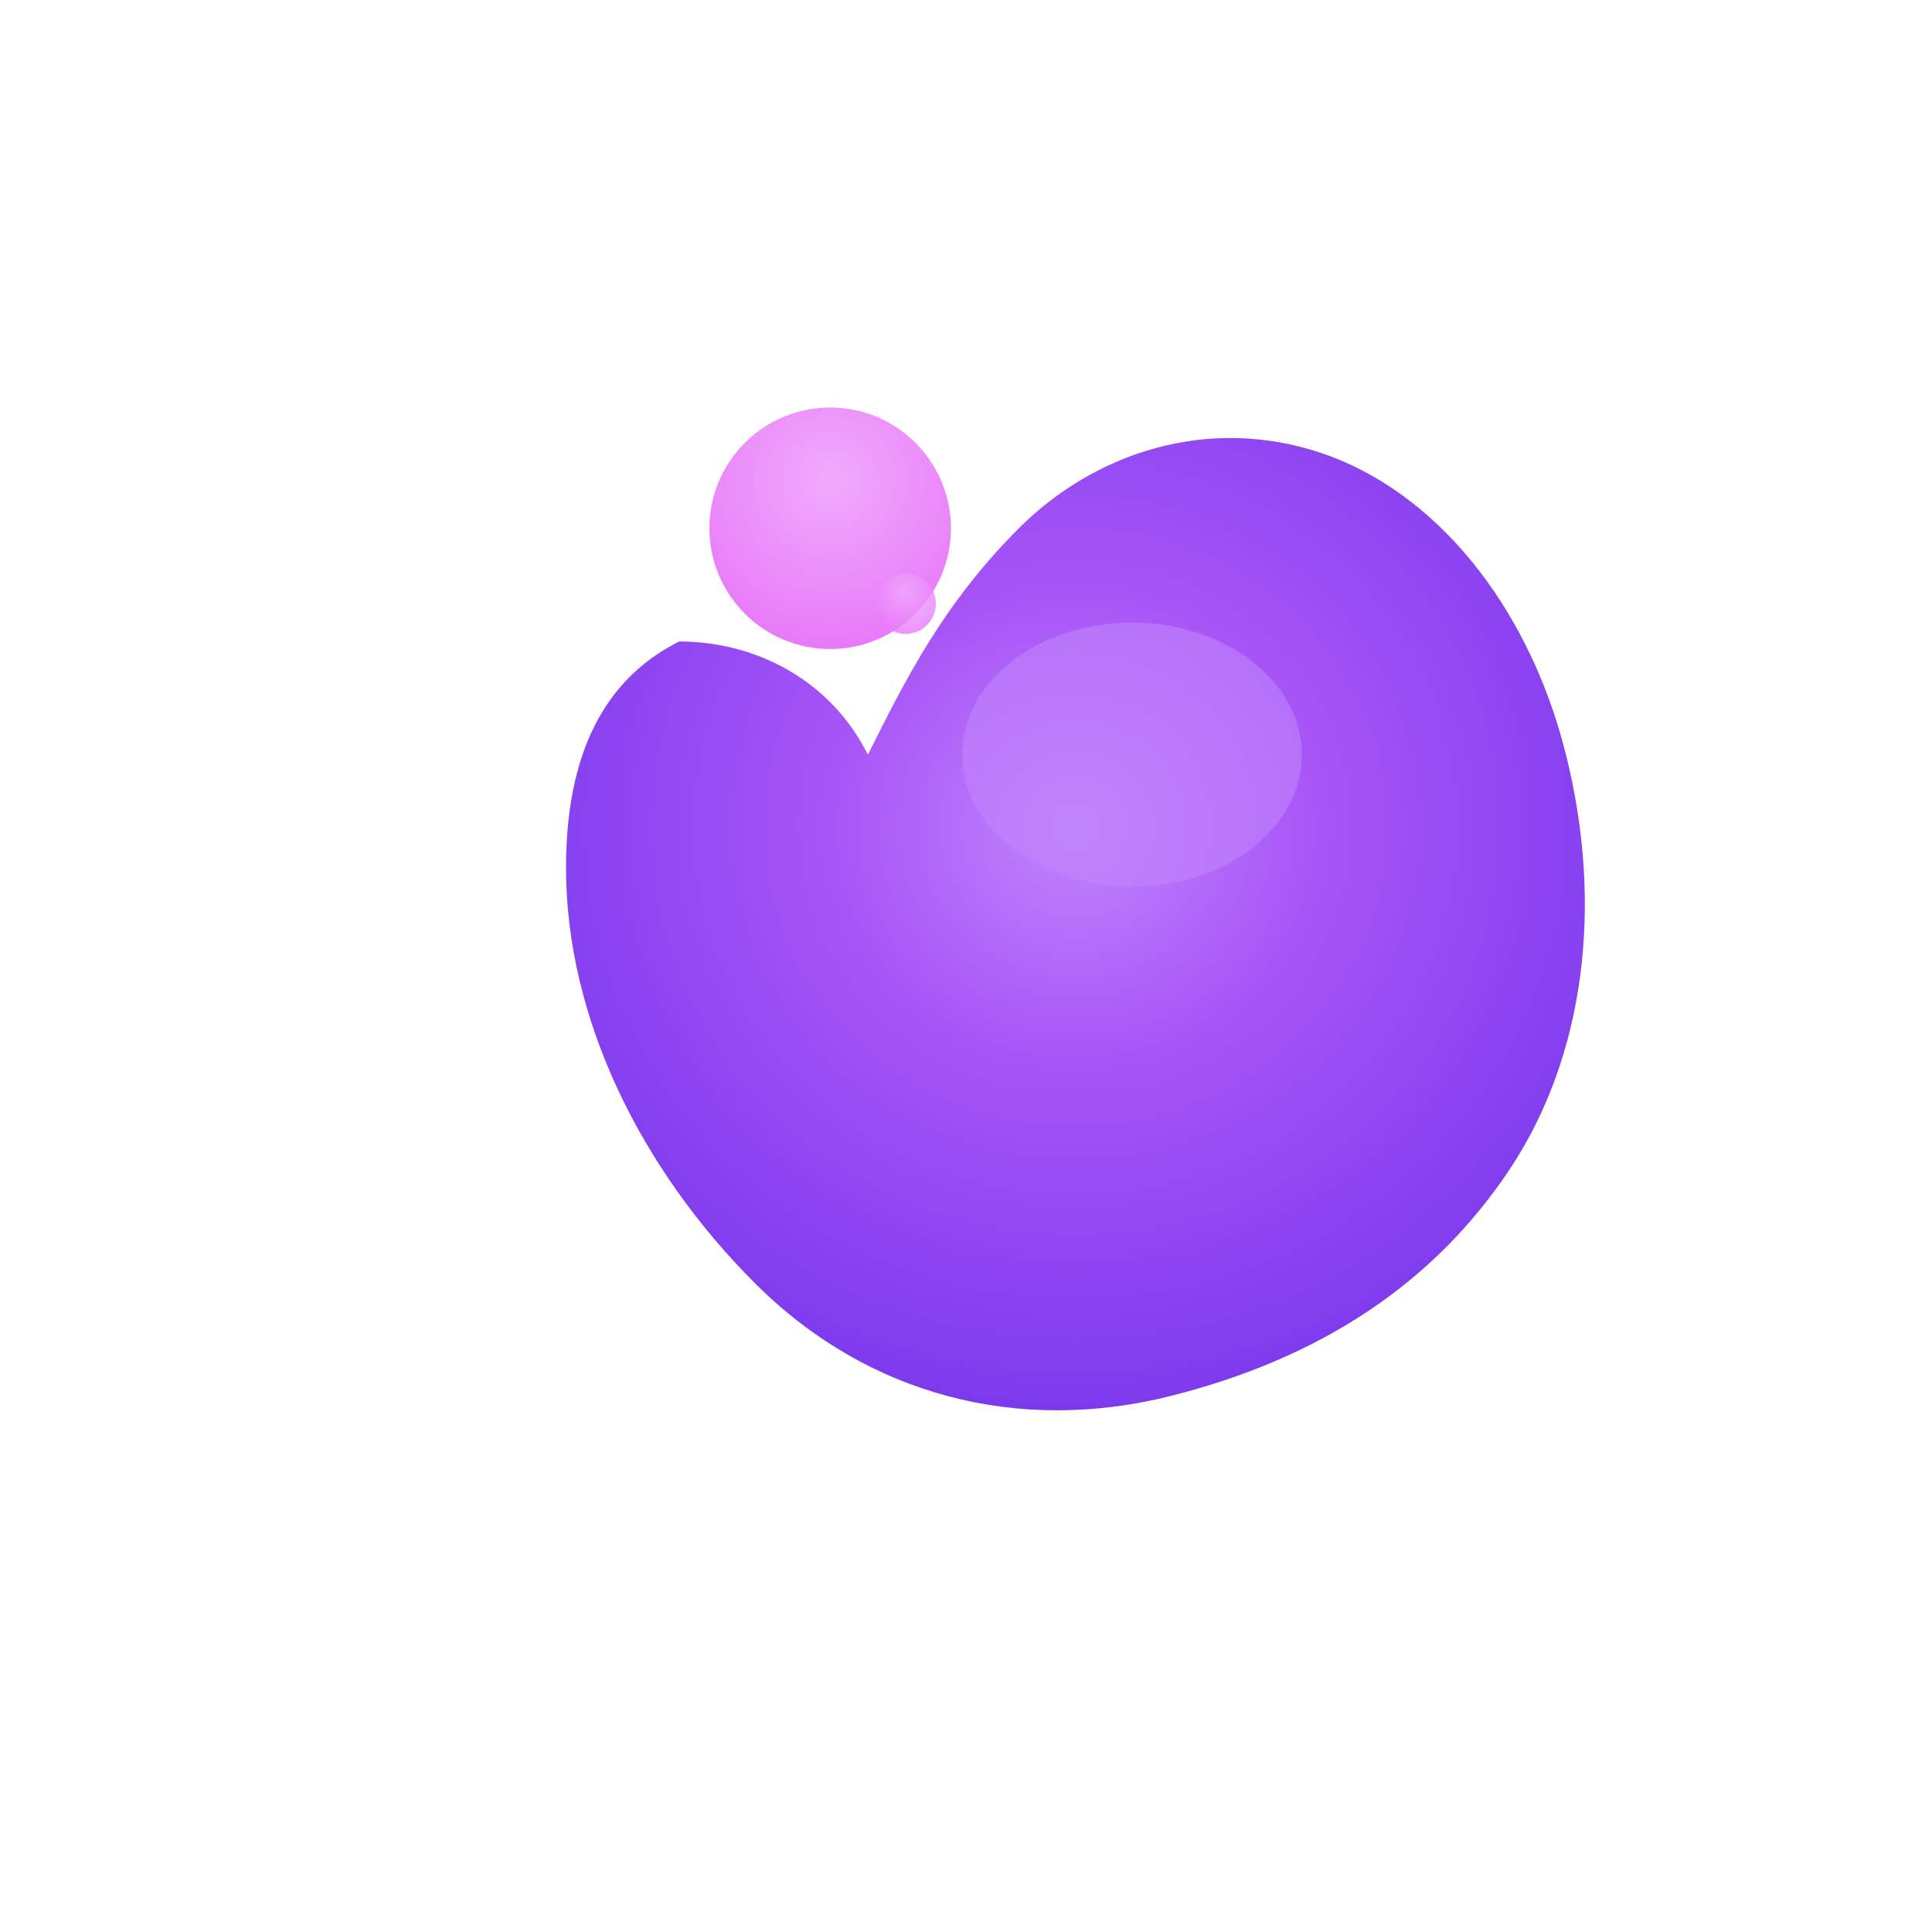
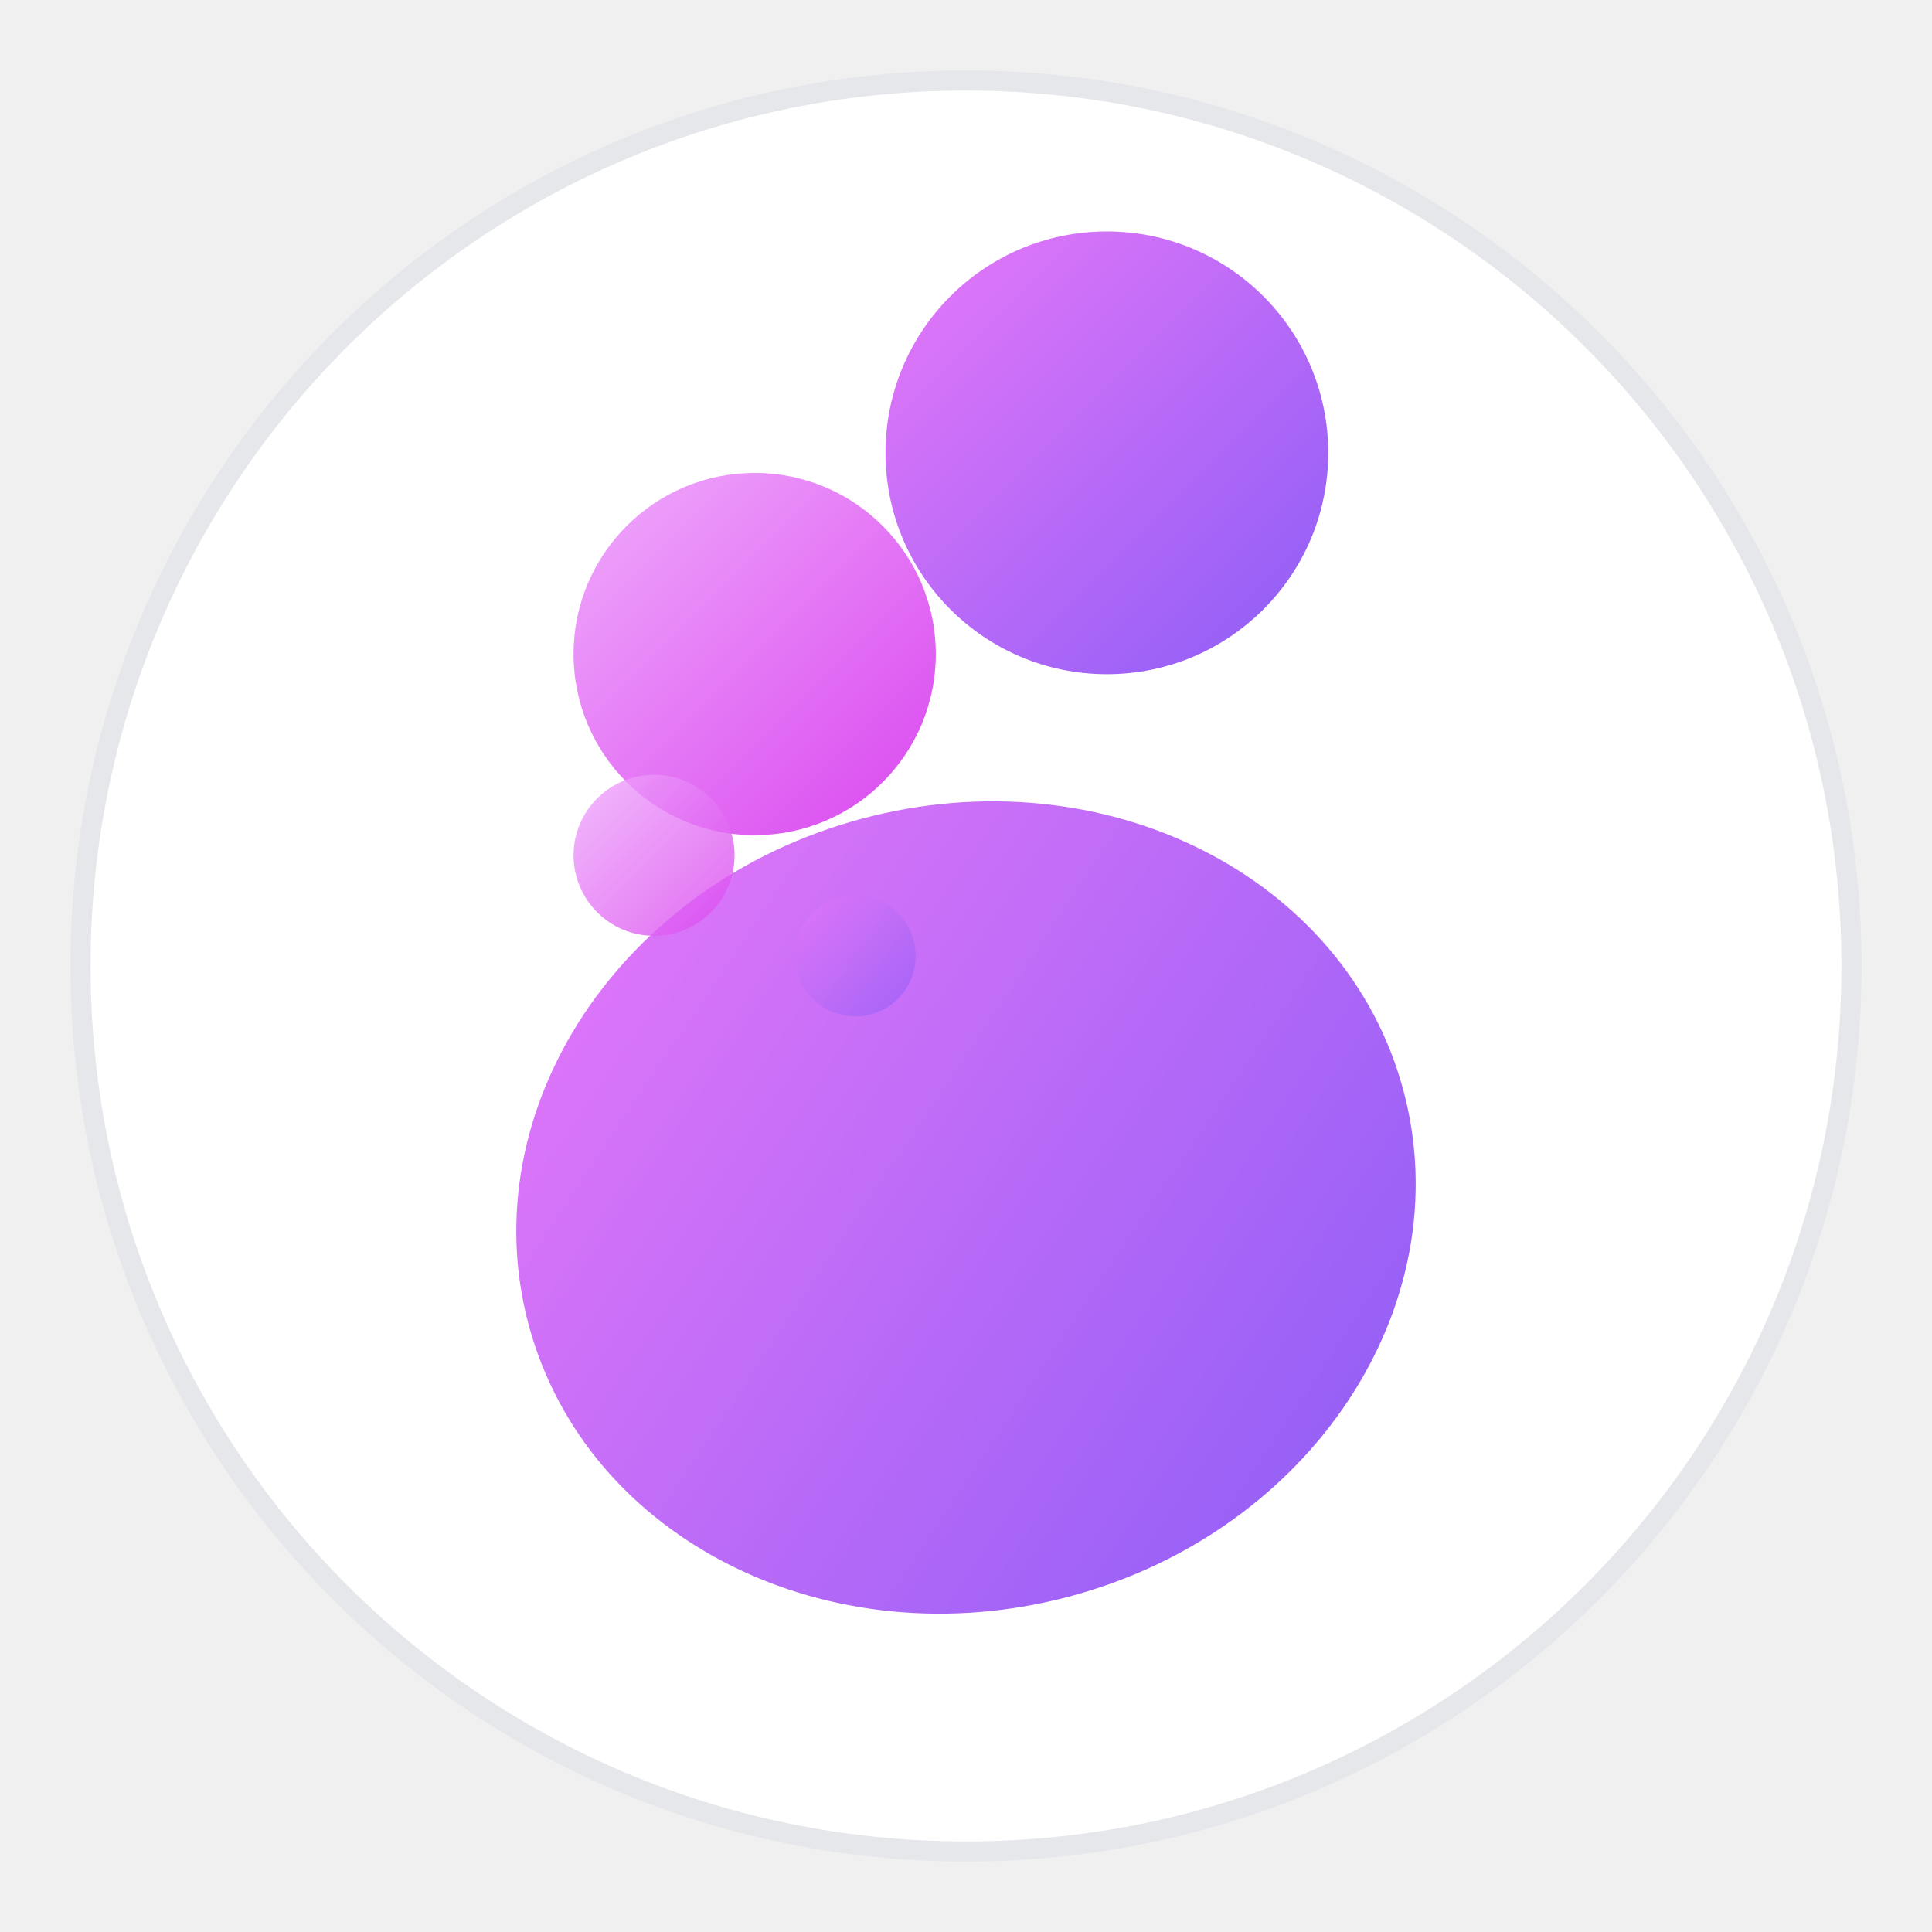
- <svg xmlns="http://www.w3.org/2000/svg" viewBox="0 0 512 512">
+ <svg xmlns="http://www.w3.org/2000/svg" width="192" height="192" viewBox="0 0 192 192" fill="none">
  <defs>
-     <radialGradient id="mainGradient" cx="50%" cy="40%" r="60%">
-       <stop offset="0%" style="stop-color:#C084FC;stop-opacity:1" />
-       <stop offset="40%" style="stop-color:#A855F7;stop-opacity:1" />
-       <stop offset="100%" style="stop-color:#7C3AED;stop-opacity:1" />
-     </radialGradient>
-     <radialGradient id="smallGradient" cx="50%" cy="30%" r="70%">
+     <linearGradient id="gradient1" x1="0%" y1="0%" x2="100%" y2="100%">
+       <stop offset="0%" style="stop-color:#E879F9;stop-opacity:1" />
+       <stop offset="100%" style="stop-color:#8B5CF6;stop-opacity:1" />
+     </linearGradient>
+     <linearGradient id="gradient2" x1="0%" y1="0%" x2="100%" y2="100%">
      <stop offset="0%" style="stop-color:#F0ABFC;stop-opacity:1" />
-       <stop offset="100%" style="stop-color:#E879F9;stop-opacity:1" />
-     </radialGradient>
+       <stop offset="100%" style="stop-color:#D946EF;stop-opacity:1" />
+     </linearGradient>
  </defs>
-   <rect width="512" height="512" fill="white" />
-   <circle cx="220" cy="140" r="32" fill="url(#smallGradient)" />
-   <path d="M180 170             C 160 180, 150 200, 150 230            C 150 270, 170 310, 200 340            C 230 370, 270 380, 310 370            C 350 360, 380 340, 400 310            C 420 280, 425 240, 415 200            C 405 160, 380 130, 350 120            C 320 110, 290 120, 270 140            C 250 160, 240 180, 230 200            C 220 180, 200 170, 180 170 Z" fill="url(#mainGradient)" />
-   <ellipse cx="300" cy="200" rx="45" ry="35" fill="#C084FC" opacity="0.6" />
-   <circle cx="240" cy="160" r="8" fill="url(#smallGradient)" opacity="0.8" />
+   <circle cx="96" cy="96" r="88" fill="white" stroke="#E5E7EB" stroke-width="2" />
+   <ellipse cx="96" cy="120" rx="45" ry="40" fill="url(#gradient1)" transform="rotate(-15 96 120)" />
+   <circle cx="75" cy="65" r="18" fill="url(#gradient2)" />
+   <circle cx="110" cy="45" r="22" fill="url(#gradient1)" />
+   <circle cx="65" cy="85" r="8" fill="url(#gradient2)" opacity="0.8" />
+   <circle cx="85" cy="95" r="6" fill="url(#gradient1)" opacity="0.6" />
</svg>
